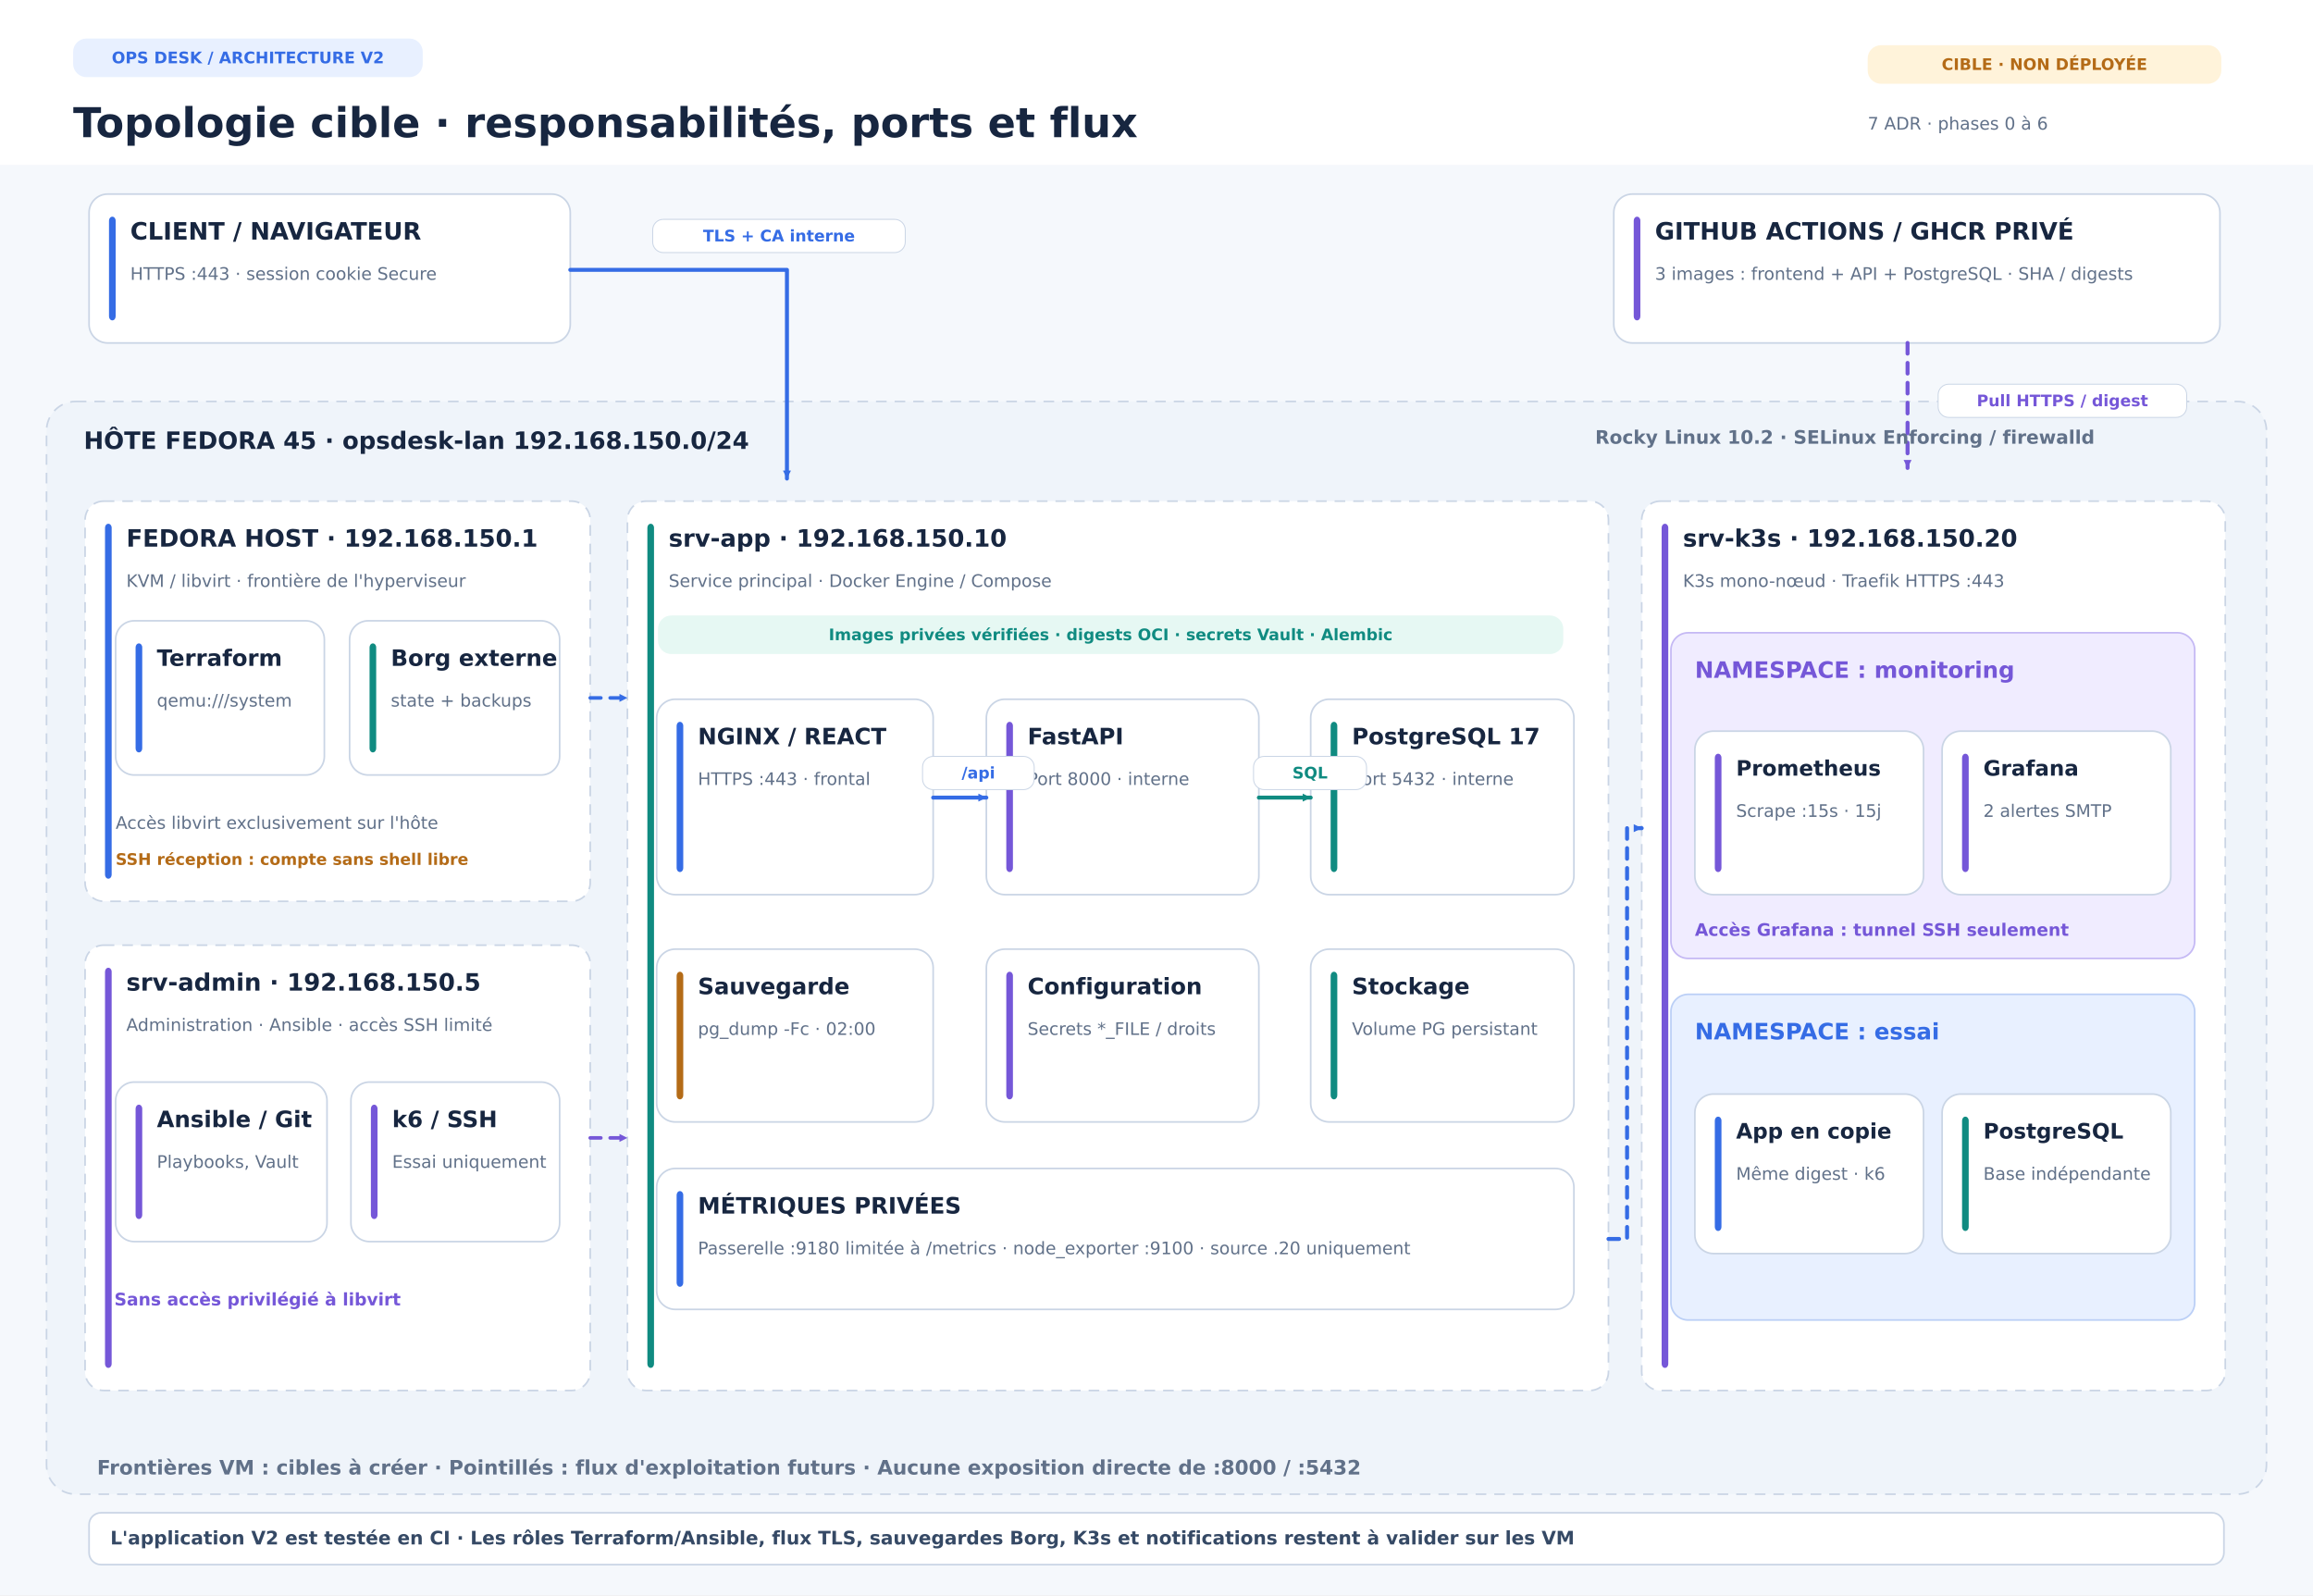
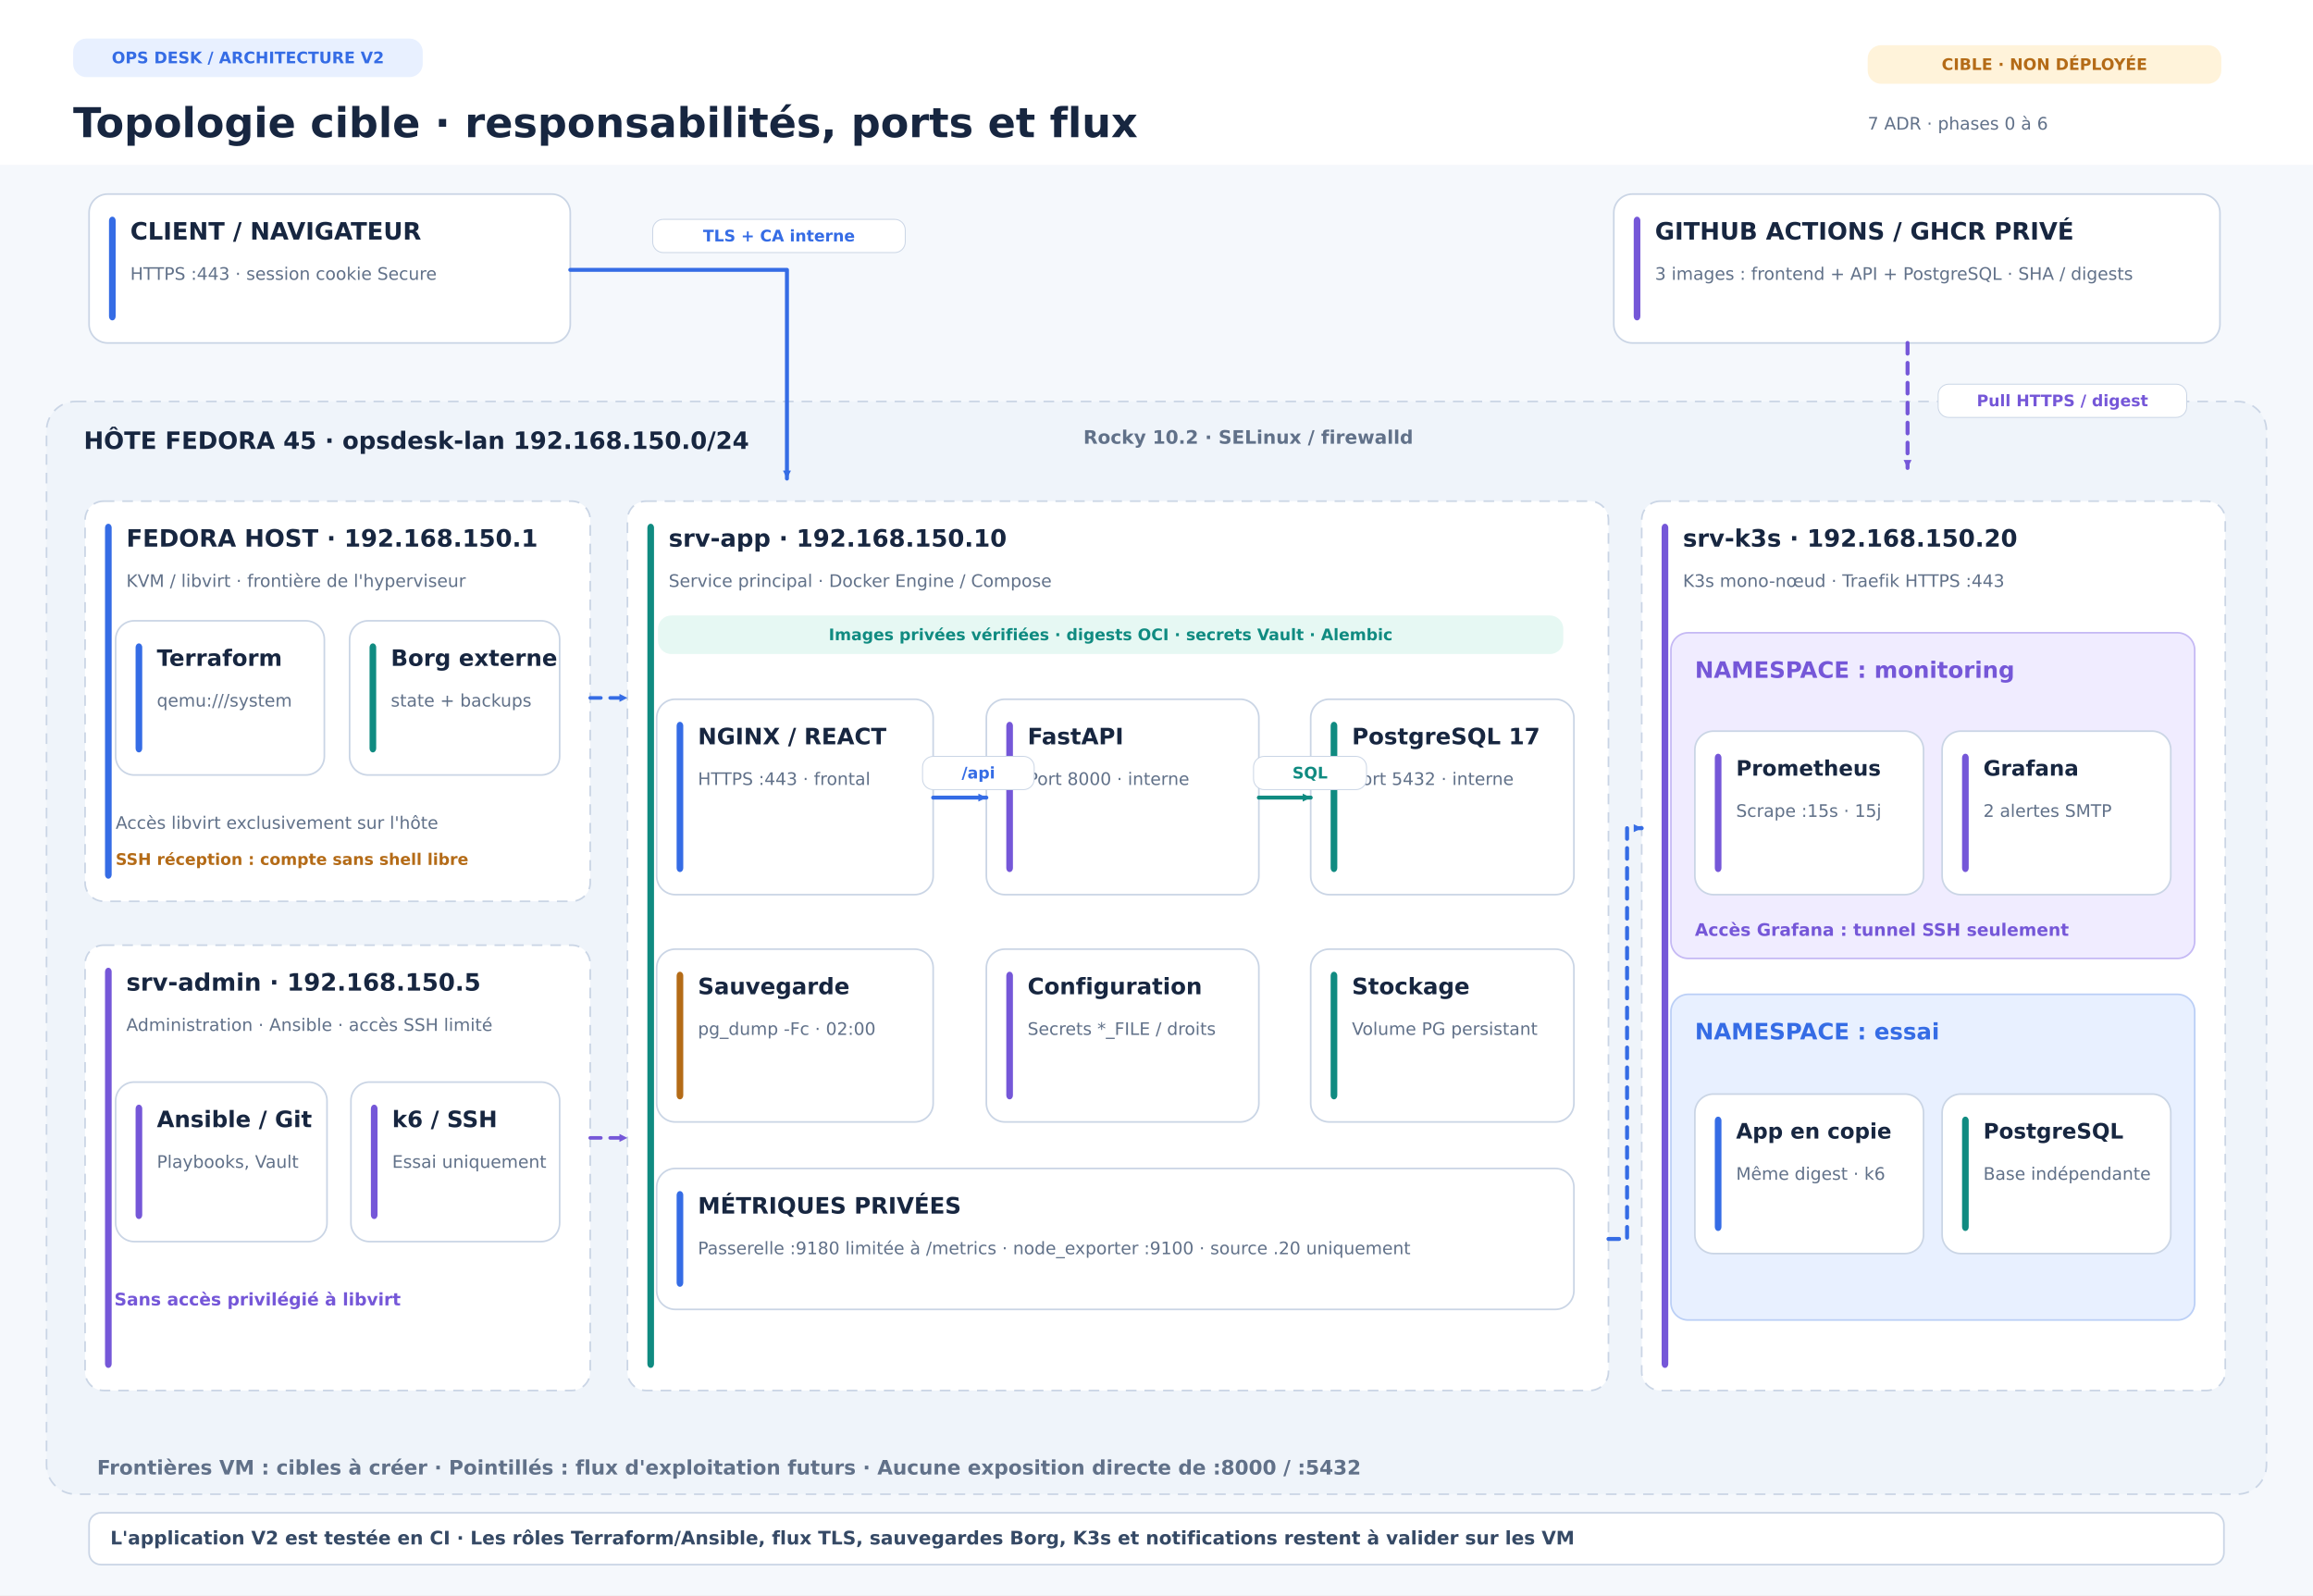
<svg xmlns="http://www.w3.org/2000/svg" width="1740" height="1200" viewBox="0 0 1740 1200" role="img" aria-labelledby="title desc">
  <defs>
    <marker id="arr-0" markerWidth="8" markerHeight="8" refX="7" refY="4" orient="auto" markerUnits="userSpaceOnUse">
      <path d="M 1 1 L 7 4 L 1 7 Z" fill="#356CE5" />
    </marker>
    <marker id="arr-1" markerWidth="8" markerHeight="8" refX="7" refY="4" orient="auto" markerUnits="userSpaceOnUse">
      <path d="M 1 1 L 7 4 L 1 7 Z" fill="#108B81" />
    </marker>
    <marker id="arr-2" markerWidth="8" markerHeight="8" refX="7" refY="4" orient="auto" markerUnits="userSpaceOnUse">
      <path d="M 1 1 L 7 4 L 1 7 Z" fill="#7557D8" />
    </marker>
    <marker id="arr-3" markerWidth="8" markerHeight="8" refX="7" refY="4" orient="auto" markerUnits="userSpaceOnUse">
      <path d="M 1 1 L 7 4 L 1 7 Z" fill="#B46B17" />
    </marker>
    <marker id="arr-4" markerWidth="8" markerHeight="8" refX="7" refY="4" orient="auto" markerUnits="userSpaceOnUse">
      <path d="M 1 1 L 7 4 L 1 7 Z" fill="#354965" />
    </marker>
  </defs>
  <rect x="0" y="0" width="1740" height="1200" fill="#F5F8FC" />
  <rect x="35" y="302" width="1670" height="822" rx="22" ry="22" fill="#EFF4FA" stroke="#CAD5E5" stroke-width="1.25" stroke-dasharray="8 6" />
  <rect x="0" y="0" width="1740" height="124" rx="0" ry="0" fill="#FFFFFF" stroke="none" stroke-width="1.25" />
  <rect x="55" y="29" width="263" height="29" rx="10" ry="10" fill="#E8F0FF" stroke="none" stroke-width="1.25" />
  <text x="186.5" y="47.6" fill="#356CE5" font-family="DejaVu Sans, Arial, Helvetica, sans-serif" font-size="12" font-weight="700" text-anchor="middle">OPS DESK  /  ARCHITECTURE V2</text>
  <text x="55" y="103.2" fill="#172640" font-family="DejaVu Sans, Arial, Helvetica, sans-serif" font-size="31" font-weight="700" text-anchor="start">Topologie cible · responsabilités, ports et flux</text>
  <rect x="1405" y="34" width="266" height="29" rx="10" ry="10" fill="#FFF3DA" stroke="none" stroke-width="1.25" />
  <text x="1538" y="52.6" fill="#B46B17" font-family="DejaVu Sans, Arial, Helvetica, sans-serif" font-size="12" font-weight="700" text-anchor="middle">CIBLE  ·  NON DÉPLOYÉE</text>
  <text x="1405" y="97.5" fill="#617189" font-family="DejaVu Sans, Arial, Helvetica, sans-serif" font-size="13" font-weight="500" text-anchor="start">7 ADR · phases 0 à 6</text>
  <rect x="67" y="146" width="362" height="112" rx="14" ry="14" fill="#FFFFFF" stroke="#CAD5E5" stroke-width="1.25" />
  <rect x="82" y="163" width="5" height="78" rx="3" ry="3" fill="#356CE5" stroke="none" stroke-width="1.25" />
  <text x="98" y="180.2" fill="#172640" font-family="DejaVu Sans, Arial, Helvetica, sans-serif" font-size="18" font-weight="700" text-anchor="start">CLIENT / NAVIGATEUR</text>
  <text x="98" y="210.5" fill="#617189" font-family="DejaVu Sans, Arial, Helvetica, sans-serif" font-size="13" font-weight="400" text-anchor="start">HTTPS :443  ·  session cookie Secure</text>
  <rect x="1214" y="146" width="456" height="112" rx="14" ry="14" fill="#FFFFFF" stroke="#CAD5E5" stroke-width="1.25" />
  <rect x="1229" y="163" width="5" height="78" rx="3" ry="3" fill="#7557D8" stroke="none" stroke-width="1.25" />
  <text x="1245" y="180.2" fill="#172640" font-family="DejaVu Sans, Arial, Helvetica, sans-serif" font-size="18" font-weight="700" text-anchor="start">GITHUB ACTIONS / GHCR PRIVÉ</text>
  <text x="1245" y="210.5" fill="#617189" font-family="DejaVu Sans, Arial, Helvetica, sans-serif" font-size="13" font-weight="400" text-anchor="start">3 images : frontend + API + PostgreSQL  ·  SHA / digests</text>
  <polyline points="429,203 592,203 592,360" fill="none" stroke="#356CE5" stroke-width="3" stroke-linecap="round" stroke-linejoin="round" marker-end="url(#arr-0)" />
  <rect x="491" y="165" width="190" height="25" rx="8" ry="8" fill="#FFFFFF" stroke="#CAD5E5" stroke-width="0.7" />
  <text x="586" y="181.6" fill="#356CE5" font-family="DejaVu Sans, Arial, Helvetica, sans-serif" font-size="12" font-weight="700" text-anchor="middle">TLS + CA interne</text>
  <polyline points="1435,258 1435,352" fill="none" stroke="#7557D8" stroke-width="3" stroke-linecap="round" stroke-linejoin="round" stroke-dasharray="8 7" marker-end="url(#arr-2)" />
  <rect x="1458" y="289" width="187" height="25" rx="8" ry="8" fill="#FFFFFF" stroke="#CAD5E5" stroke-width="0.7" />
  <text x="1551.5" y="305.6" fill="#7557D8" font-family="DejaVu Sans, Arial, Helvetica, sans-serif" font-size="12" font-weight="700" text-anchor="middle">Pull HTTPS / digest</text>
  <text x="63" y="337.7" fill="#172640" font-family="DejaVu Sans, Arial, Helvetica, sans-serif" font-size="18" font-weight="700" text-anchor="start">HÔTE FEDORA 45  ·  opsdesk-lan 192.168.150.0/24</text>
-   <text x="1200" y="333.8" fill="#617189" font-family="DejaVu Sans, Arial, Helvetica, sans-serif" font-size="14" font-weight="600" text-anchor="start">Rocky Linux 10.2  ·  SELinux Enforcing / firewalld</text>
+   <text x="815" y="333.8" fill="#617189" font-family="DejaVu Sans, Arial, Helvetica, sans-serif" font-size="14" font-weight="600" text-anchor="start">Rocky 10.2  ·  SELinux / firewalld</text>
  <rect x="64" y="377" width="380" height="301" rx="14" ry="14" fill="#FFFFFF" stroke="#CAD5E5" stroke-width="1.25" stroke-dasharray="8 6" />
  <rect x="79" y="394" width="5" height="267" rx="3" ry="3" fill="#356CE5" stroke="none" stroke-width="1.25" />
  <text x="95" y="411.2" fill="#172640" font-family="DejaVu Sans, Arial, Helvetica, sans-serif" font-size="18" font-weight="700" text-anchor="start">FEDORA HOST  ·  192.168.150.1</text>
  <text x="95" y="441.5" fill="#617189" font-family="DejaVu Sans, Arial, Helvetica, sans-serif" font-size="13" font-weight="400" text-anchor="start">KVM / libvirt · frontière de l'hyperviseur</text>
  <rect x="87" y="467" width="157" height="116" rx="14" ry="14" fill="#FFFFFF" stroke="#CAD5E5" stroke-width="1.25" />
  <rect x="102" y="484" width="5" height="82" rx="3" ry="3" fill="#356CE5" stroke="none" stroke-width="1.25" />
  <text x="118" y="500.9" fill="#172640" font-family="DejaVu Sans, Arial, Helvetica, sans-serif" font-size="17" font-weight="700" text-anchor="start">Terraform</text>
  <text x="118" y="531.5" fill="#617189" font-family="DejaVu Sans, Arial, Helvetica, sans-serif" font-size="13" font-weight="400" text-anchor="start">qemu:///system</text>
  <rect x="263" y="467" width="158" height="116" rx="14" ry="14" fill="#FFFFFF" stroke="#CAD5E5" stroke-width="1.25" />
  <rect x="278" y="484" width="5" height="82" rx="3" ry="3" fill="#108B81" stroke="none" stroke-width="1.25" />
  <text x="294" y="500.9" fill="#172640" font-family="DejaVu Sans, Arial, Helvetica, sans-serif" font-size="17" font-weight="700" text-anchor="start">Borg externe</text>
  <text x="294" y="531.5" fill="#617189" font-family="DejaVu Sans, Arial, Helvetica, sans-serif" font-size="13" font-weight="400" text-anchor="start">state + backups</text>
  <text x="87" y="623.5" fill="#617189" font-family="DejaVu Sans, Arial, Helvetica, sans-serif" font-size="13" font-weight="500" text-anchor="start">Accès libvirt exclusivement sur l'hôte</text>
  <text x="87" y="650.6" fill="#B46B17" font-family="DejaVu Sans, Arial, Helvetica, sans-serif" font-size="12" font-weight="600" text-anchor="start">SSH réception : compte sans shell libre</text>
  <rect x="64" y="711" width="380" height="335" rx="14" ry="14" fill="#FFFFFF" stroke="#CAD5E5" stroke-width="1.25" stroke-dasharray="8 6" />
  <rect x="79" y="728" width="5" height="301" rx="3" ry="3" fill="#7557D8" stroke="none" stroke-width="1.25" />
  <text x="95" y="745.2" fill="#172640" font-family="DejaVu Sans, Arial, Helvetica, sans-serif" font-size="18" font-weight="700" text-anchor="start">srv-admin  ·  192.168.150.5</text>
  <text x="95" y="775.5" fill="#617189" font-family="DejaVu Sans, Arial, Helvetica, sans-serif" font-size="13" font-weight="400" text-anchor="start">Administration · Ansible · accès SSH limité</text>
  <rect x="87" y="814" width="159" height="120" rx="14" ry="14" fill="#FFFFFF" stroke="#CAD5E5" stroke-width="1.25" />
  <rect x="102" y="831" width="5" height="86" rx="3" ry="3" fill="#7557D8" stroke="none" stroke-width="1.25" />
  <text x="118" y="847.9" fill="#172640" font-family="DejaVu Sans, Arial, Helvetica, sans-serif" font-size="17" font-weight="700" text-anchor="start">Ansible / Git</text>
  <text x="118" y="878.5" fill="#617189" font-family="DejaVu Sans, Arial, Helvetica, sans-serif" font-size="13" font-weight="400" text-anchor="start">Playbooks, Vault</text>
  <rect x="264" y="814" width="157" height="120" rx="14" ry="14" fill="#FFFFFF" stroke="#CAD5E5" stroke-width="1.25" />
  <rect x="279" y="831" width="5" height="86" rx="3" ry="3" fill="#7557D8" stroke="none" stroke-width="1.25" />
  <text x="295" y="847.9" fill="#172640" font-family="DejaVu Sans, Arial, Helvetica, sans-serif" font-size="17" font-weight="700" text-anchor="start">k6 / SSH</text>
  <text x="295" y="878.5" fill="#617189" font-family="DejaVu Sans, Arial, Helvetica, sans-serif" font-size="13" font-weight="400" text-anchor="start">Essai uniquement</text>
  <text x="86" y="982.0" fill="#7557D8" font-family="DejaVu Sans, Arial, Helvetica, sans-serif" font-size="13" font-weight="600" text-anchor="start">Sans accès privilégié à libvirt</text>
  <rect x="472" y="377" width="738" height="669" rx="14" ry="14" fill="#FFFFFF" stroke="#CAD5E5" stroke-width="1.25" stroke-dasharray="8 6" />
  <rect x="487" y="394" width="5" height="635" rx="3" ry="3" fill="#108B81" stroke="none" stroke-width="1.25" />
  <text x="503" y="411.2" fill="#172640" font-family="DejaVu Sans, Arial, Helvetica, sans-serif" font-size="18" font-weight="700" text-anchor="start">srv-app  ·  192.168.150.10</text>
  <text x="503" y="441.5" fill="#617189" font-family="DejaVu Sans, Arial, Helvetica, sans-serif" font-size="13" font-weight="400" text-anchor="start">Service principal  ·  Docker Engine / Compose</text>
  <rect x="495" y="463" width="681" height="29" rx="10" ry="10" fill="#E6F8F3" stroke="none" stroke-width="1.25" />
  <text x="835.5" y="481.6" fill="#108B81" font-family="DejaVu Sans, Arial, Helvetica, sans-serif" font-size="12" font-weight="700" text-anchor="middle">Images privées vérifiées  ·  digests OCI  ·  secrets Vault  ·  Alembic</text>
  <rect x="494" y="526" width="208" height="147" rx="14" ry="14" fill="#FFFFFF" stroke="#CAD5E5" stroke-width="1.25" />
  <rect x="509" y="543" width="5" height="113" rx="3" ry="3" fill="#356CE5" stroke="none" stroke-width="1.25" />
  <text x="525" y="559.9" fill="#172640" font-family="DejaVu Sans, Arial, Helvetica, sans-serif" font-size="17" font-weight="700" text-anchor="start">NGINX / REACT</text>
  <text x="525" y="590.5" fill="#617189" font-family="DejaVu Sans, Arial, Helvetica, sans-serif" font-size="13" font-weight="400" text-anchor="start">HTTPS :443  ·  frontal</text>
  <rect x="742" y="526" width="205" height="147" rx="14" ry="14" fill="#FFFFFF" stroke="#CAD5E5" stroke-width="1.25" />
  <rect x="757" y="543" width="5" height="113" rx="3" ry="3" fill="#7557D8" stroke="none" stroke-width="1.25" />
  <text x="773" y="559.9" fill="#172640" font-family="DejaVu Sans, Arial, Helvetica, sans-serif" font-size="17" font-weight="700" text-anchor="start">FastAPI</text>
  <text x="773" y="590.5" fill="#617189" font-family="DejaVu Sans, Arial, Helvetica, sans-serif" font-size="13" font-weight="400" text-anchor="start">Port 8000  ·  interne</text>
  <rect x="986" y="526" width="198" height="147" rx="14" ry="14" fill="#FFFFFF" stroke="#CAD5E5" stroke-width="1.25" />
  <rect x="1001" y="543" width="5" height="113" rx="3" ry="3" fill="#108B81" stroke="none" stroke-width="1.25" />
  <text x="1017" y="559.9" fill="#172640" font-family="DejaVu Sans, Arial, Helvetica, sans-serif" font-size="17" font-weight="700" text-anchor="start">PostgreSQL 17</text>
  <text x="1017" y="590.5" fill="#617189" font-family="DejaVu Sans, Arial, Helvetica, sans-serif" font-size="13" font-weight="400" text-anchor="start">Port 5432  ·  interne</text>
  <polyline points="702,600 742,600" fill="none" stroke="#356CE5" stroke-width="3" stroke-linecap="round" stroke-linejoin="round" marker-end="url(#arr-0)" />
  <rect x="694" y="569" width="84" height="25" rx="8" ry="8" fill="#FFFFFF" stroke="#CAD5E5" stroke-width="0.7" />
  <text x="736" y="585.6" fill="#356CE5" font-family="DejaVu Sans, Arial, Helvetica, sans-serif" font-size="12" font-weight="700" text-anchor="middle">/api</text>
  <polyline points="947,600 986,600" fill="none" stroke="#108B81" stroke-width="3" stroke-linecap="round" stroke-linejoin="round" marker-end="url(#arr-1)" />
  <rect x="943" y="569" width="85" height="25" rx="8" ry="8" fill="#FFFFFF" stroke="#CAD5E5" stroke-width="0.7" />
  <text x="985.5" y="585.6" fill="#108B81" font-family="DejaVu Sans, Arial, Helvetica, sans-serif" font-size="12" font-weight="700" text-anchor="middle">SQL</text>
  <rect x="494" y="714" width="208" height="130" rx="14" ry="14" fill="#FFFFFF" stroke="#CAD5E5" stroke-width="1.25" />
  <rect x="509" y="731" width="5" height="96" rx="3" ry="3" fill="#B46B17" stroke="none" stroke-width="1.25" />
  <text x="525" y="747.9" fill="#172640" font-family="DejaVu Sans, Arial, Helvetica, sans-serif" font-size="17" font-weight="700" text-anchor="start">Sauvegarde</text>
  <text x="525" y="778.5" fill="#617189" font-family="DejaVu Sans, Arial, Helvetica, sans-serif" font-size="13" font-weight="400" text-anchor="start">pg_dump -Fc  ·  02:00</text>
  <rect x="742" y="714" width="205" height="130" rx="14" ry="14" fill="#FFFFFF" stroke="#CAD5E5" stroke-width="1.25" />
  <rect x="757" y="731" width="5" height="96" rx="3" ry="3" fill="#7557D8" stroke="none" stroke-width="1.25" />
  <text x="773" y="747.9" fill="#172640" font-family="DejaVu Sans, Arial, Helvetica, sans-serif" font-size="17" font-weight="700" text-anchor="start">Configuration</text>
  <text x="773" y="778.5" fill="#617189" font-family="DejaVu Sans, Arial, Helvetica, sans-serif" font-size="13" font-weight="400" text-anchor="start">Secrets *_FILE / droits</text>
  <rect x="986" y="714" width="198" height="130" rx="14" ry="14" fill="#FFFFFF" stroke="#CAD5E5" stroke-width="1.25" />
  <rect x="1001" y="731" width="5" height="96" rx="3" ry="3" fill="#108B81" stroke="none" stroke-width="1.25" />
  <text x="1017" y="747.9" fill="#172640" font-family="DejaVu Sans, Arial, Helvetica, sans-serif" font-size="17" font-weight="700" text-anchor="start">Stockage</text>
  <text x="1017" y="778.5" fill="#617189" font-family="DejaVu Sans, Arial, Helvetica, sans-serif" font-size="13" font-weight="400" text-anchor="start">Volume PG persistant</text>
  <rect x="494" y="879" width="690" height="106" rx="14" ry="14" fill="#FFFFFF" stroke="#CAD5E5" stroke-width="1.25" />
  <rect x="509" y="896" width="5" height="72" rx="3" ry="3" fill="#356CE5" stroke="none" stroke-width="1.25" />
  <text x="525" y="912.9" fill="#172640" font-family="DejaVu Sans, Arial, Helvetica, sans-serif" font-size="17" font-weight="700" text-anchor="start">MÉTRIQUES PRIVÉES</text>
  <text x="525" y="943.5" fill="#617189" font-family="DejaVu Sans, Arial, Helvetica, sans-serif" font-size="13" font-weight="400" text-anchor="start">Passerelle :9180 limitée à /metrics  ·  node_exporter :9100  ·  source .20 uniquement</text>
  <rect x="1235" y="377" width="439" height="669" rx="14" ry="14" fill="#FFFFFF" stroke="#CAD5E5" stroke-width="1.25" stroke-dasharray="8 6" />
  <rect x="1250" y="394" width="5" height="635" rx="3" ry="3" fill="#7557D8" stroke="none" stroke-width="1.25" />
  <text x="1266" y="411.2" fill="#172640" font-family="DejaVu Sans, Arial, Helvetica, sans-serif" font-size="18" font-weight="700" text-anchor="start">srv-k3s  ·  192.168.150.20</text>
  <text x="1266" y="441.5" fill="#617189" font-family="DejaVu Sans, Arial, Helvetica, sans-serif" font-size="13" font-weight="400" text-anchor="start">K3s mono-nœud  ·  Traefik HTTPS :443</text>
  <rect x="1257" y="476" width="394" height="245" rx="13" ry="13" fill="#F0ECFF" stroke="#C5B9F4" stroke-width="1.25" />
  <text x="1275" y="509.9" fill="#7557D8" font-family="DejaVu Sans, Arial, Helvetica, sans-serif" font-size="17" font-weight="700" text-anchor="start">NAMESPACE : monitoring</text>
  <rect x="1275" y="550" width="172" height="123" rx="14" ry="14" fill="#FFFFFF" stroke="#CAD5E5" stroke-width="1.25" />
  <rect x="1290" y="567" width="5" height="89" rx="3" ry="3" fill="#7557D8" stroke="none" stroke-width="1.25" />
  <text x="1306" y="583.5" fill="#172640" font-family="DejaVu Sans, Arial, Helvetica, sans-serif" font-size="16" font-weight="700" text-anchor="start">Prometheus</text>
  <text x="1306" y="614.5" fill="#617189" font-family="DejaVu Sans, Arial, Helvetica, sans-serif" font-size="13" font-weight="400" text-anchor="start">Scrape :15s · 15j</text>
  <rect x="1461" y="550" width="172" height="123" rx="14" ry="14" fill="#FFFFFF" stroke="#CAD5E5" stroke-width="1.25" />
  <rect x="1476" y="567" width="5" height="89" rx="3" ry="3" fill="#7557D8" stroke="none" stroke-width="1.25" />
  <text x="1492" y="583.5" fill="#172640" font-family="DejaVu Sans, Arial, Helvetica, sans-serif" font-size="16" font-weight="700" text-anchor="start">Grafana</text>
  <text x="1492" y="614.5" fill="#617189" font-family="DejaVu Sans, Arial, Helvetica, sans-serif" font-size="13" font-weight="400" text-anchor="start">2 alertes SMTP</text>
  <text x="1275" y="704.0" fill="#7557D8" font-family="DejaVu Sans, Arial, Helvetica, sans-serif" font-size="13" font-weight="600" text-anchor="start">Accès Grafana : tunnel SSH seulement</text>
  <rect x="1257" y="748" width="394" height="245" rx="13" ry="13" fill="#E8F0FF" stroke="#BBCFF6" stroke-width="1.25" />
  <text x="1275" y="781.9" fill="#356CE5" font-family="DejaVu Sans, Arial, Helvetica, sans-serif" font-size="17" font-weight="700" text-anchor="start">NAMESPACE : essai</text>
  <rect x="1275" y="823" width="172" height="120" rx="14" ry="14" fill="#FFFFFF" stroke="#CAD5E5" stroke-width="1.25" />
  <rect x="1290" y="840" width="5" height="86" rx="3" ry="3" fill="#356CE5" stroke="none" stroke-width="1.25" />
  <text x="1306" y="856.5" fill="#172640" font-family="DejaVu Sans, Arial, Helvetica, sans-serif" font-size="16" font-weight="700" text-anchor="start">App en copie</text>
  <text x="1306" y="887.5" fill="#617189" font-family="DejaVu Sans, Arial, Helvetica, sans-serif" font-size="13" font-weight="400" text-anchor="start">Même digest  ·  k6</text>
  <rect x="1461" y="823" width="172" height="120" rx="14" ry="14" fill="#FFFFFF" stroke="#CAD5E5" stroke-width="1.25" />
  <rect x="1476" y="840" width="5" height="86" rx="3" ry="3" fill="#108B81" stroke="none" stroke-width="1.25" />
  <text x="1492" y="856.5" fill="#172640" font-family="DejaVu Sans, Arial, Helvetica, sans-serif" font-size="16" font-weight="700" text-anchor="start">PostgreSQL</text>
  <text x="1492" y="887.5" fill="#617189" font-family="DejaVu Sans, Arial, Helvetica, sans-serif" font-size="13" font-weight="400" text-anchor="start">Base indépendante</text>
  <polyline points="444,525 472,525" fill="none" stroke="#356CE5" stroke-width="2.7" stroke-linecap="round" stroke-linejoin="round" stroke-dasharray="8 7" marker-end="url(#arr-0)" />
  <polyline points="444,856 472,856" fill="none" stroke="#7557D8" stroke-width="2.7" stroke-linecap="round" stroke-linejoin="round" stroke-dasharray="8 7" marker-end="url(#arr-2)" />
  <polyline points="1210,932 1224,932 1224,623 1235,623" fill="none" stroke="#356CE5" stroke-width="3" stroke-linecap="round" stroke-linejoin="round" stroke-dasharray="8 7" marker-end="url(#arr-0)" />
  <text x="73" y="1109.2" fill="#617189" font-family="DejaVu Sans, Arial, Helvetica, sans-serif" font-size="15" font-weight="600" text-anchor="start">Frontières VM : cibles à créer   ·   Pointillés : flux d'exploitation futurs   ·   Aucune exposition directe de :8000 / :5432</text>
  <rect x="67" y="1138" width="1606" height="39" rx="9" ry="9" fill="#FFFFFF" stroke="#CAD5E5" stroke-width="1.25" />
  <text x="83" y="1161.8" fill="#354965" font-family="DejaVu Sans, Arial, Helvetica, sans-serif" font-size="14" font-weight="600" text-anchor="start">L'application V2 est testée en CI · Les rôles Terraform/Ansible, flux TLS, sauvegardes Borg, K3s et notifications restent à valider sur les VM</text>
</svg>
